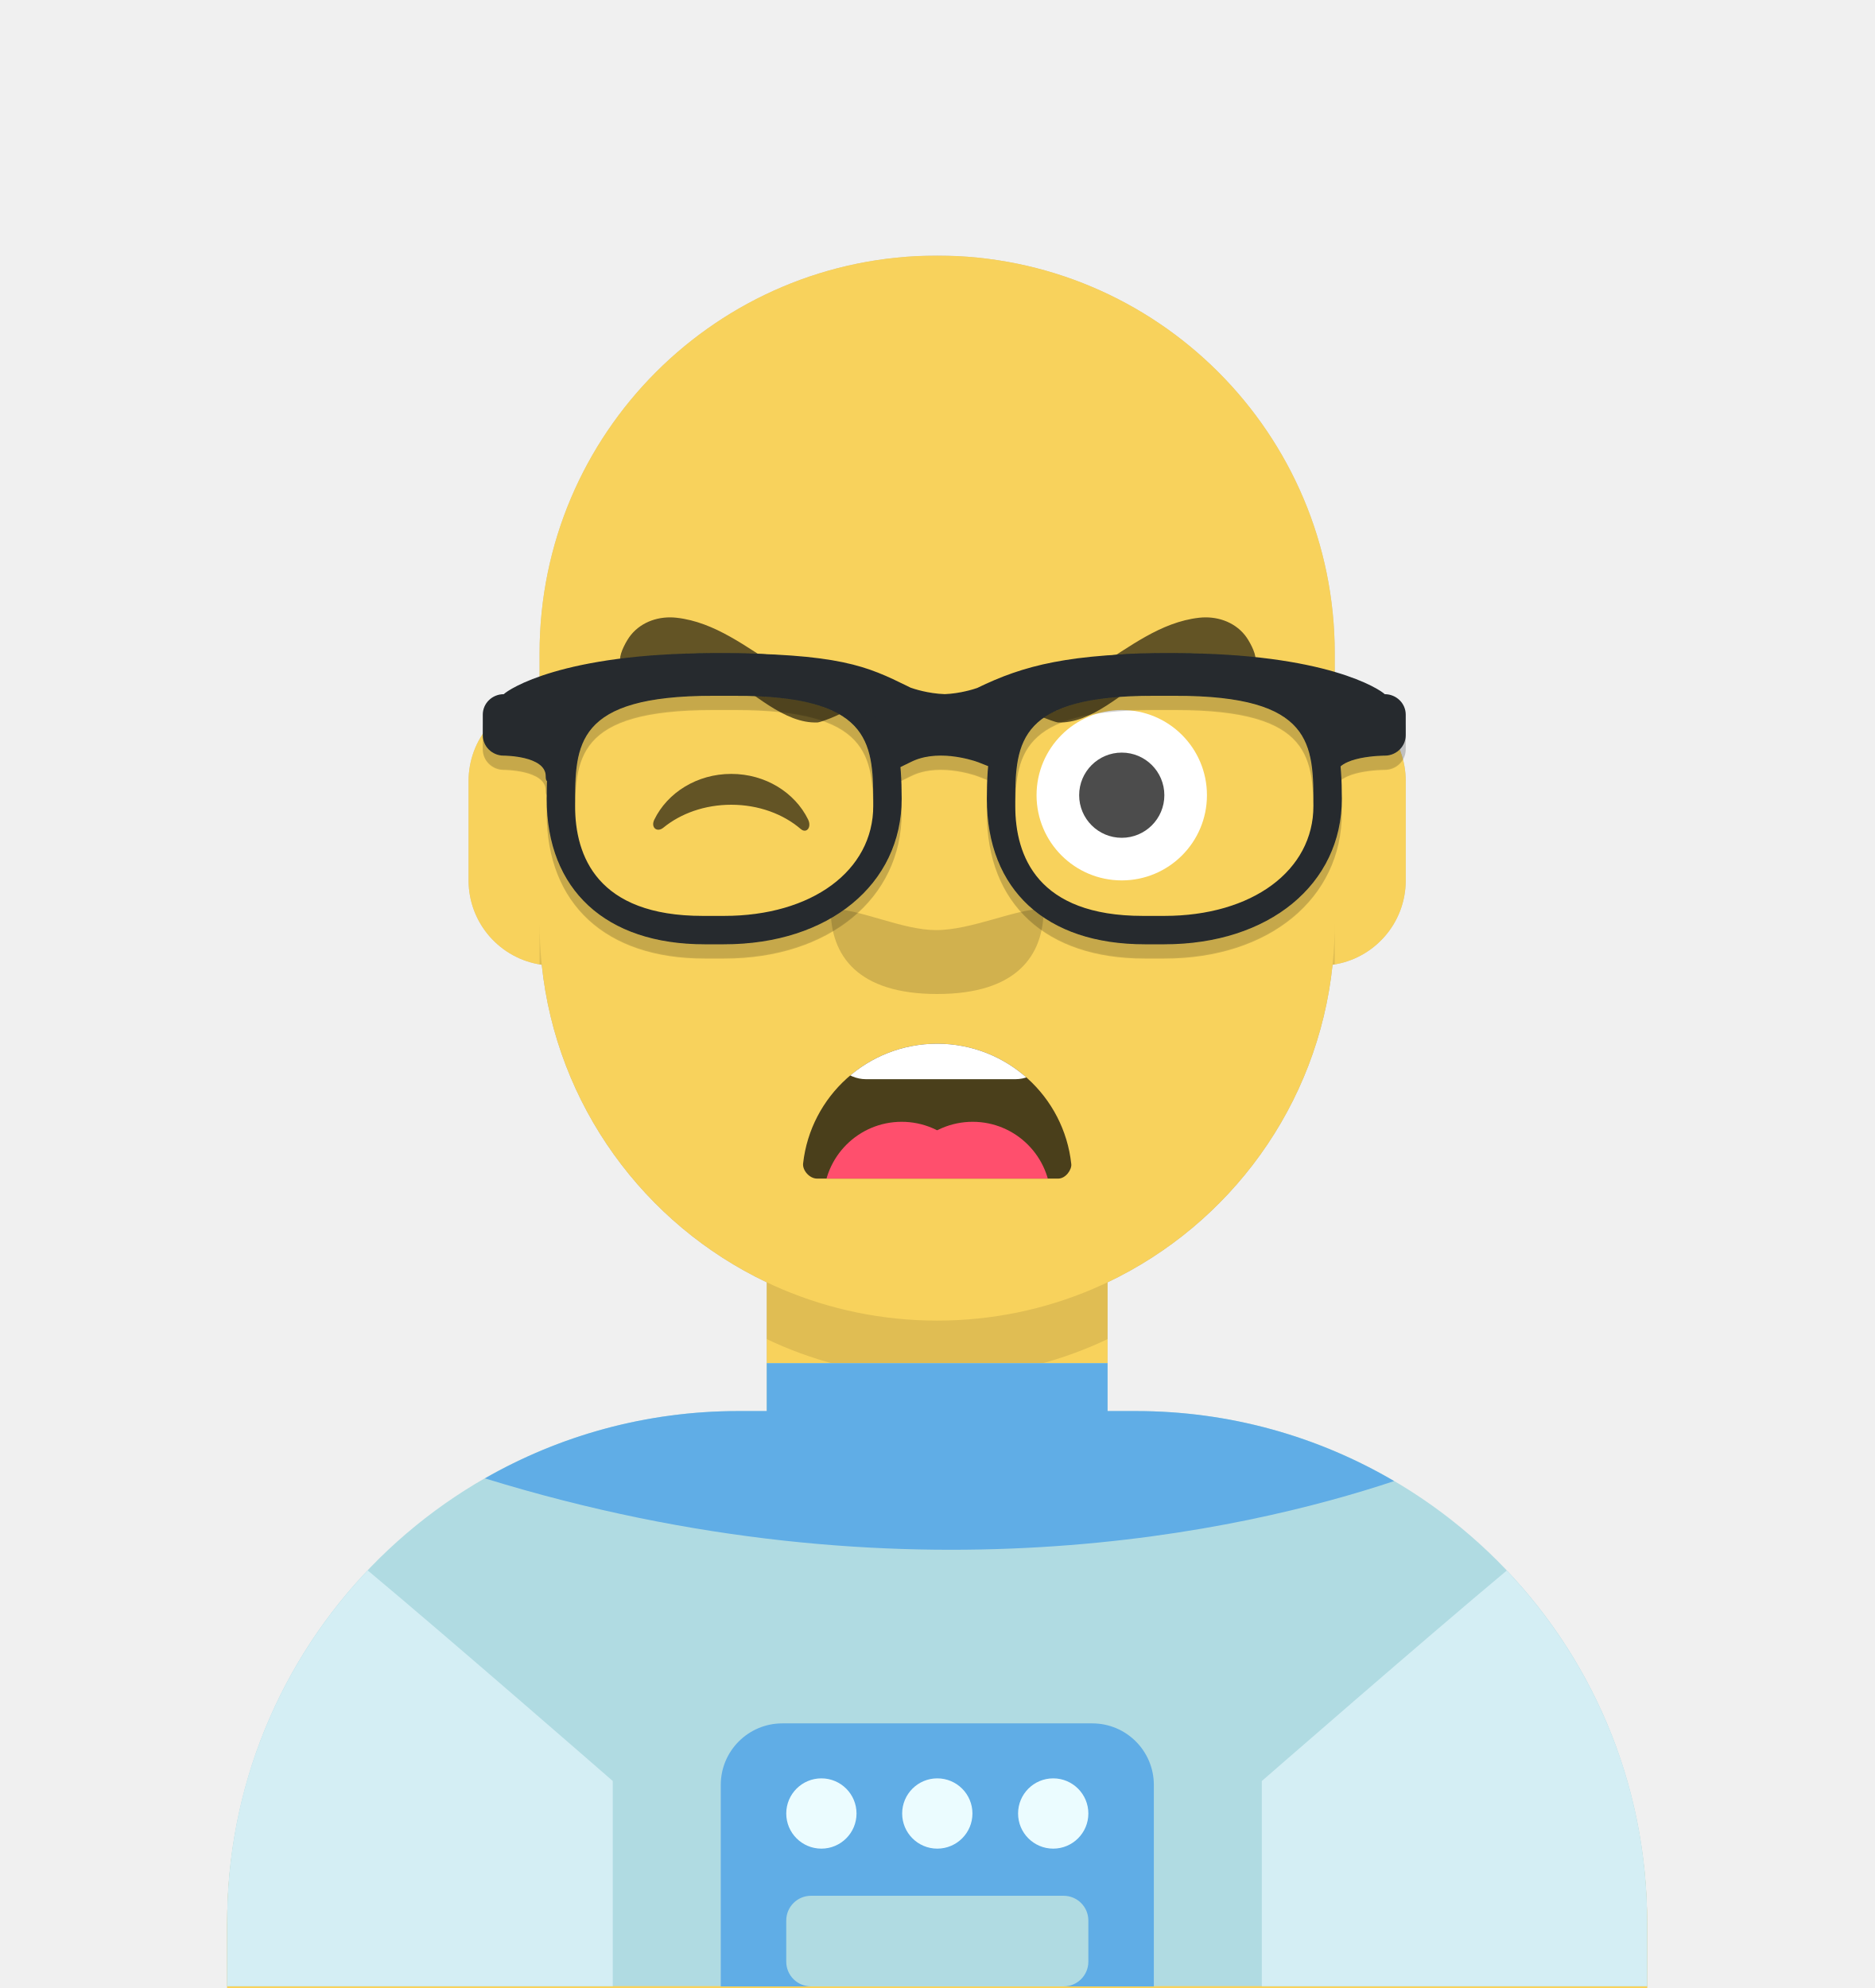
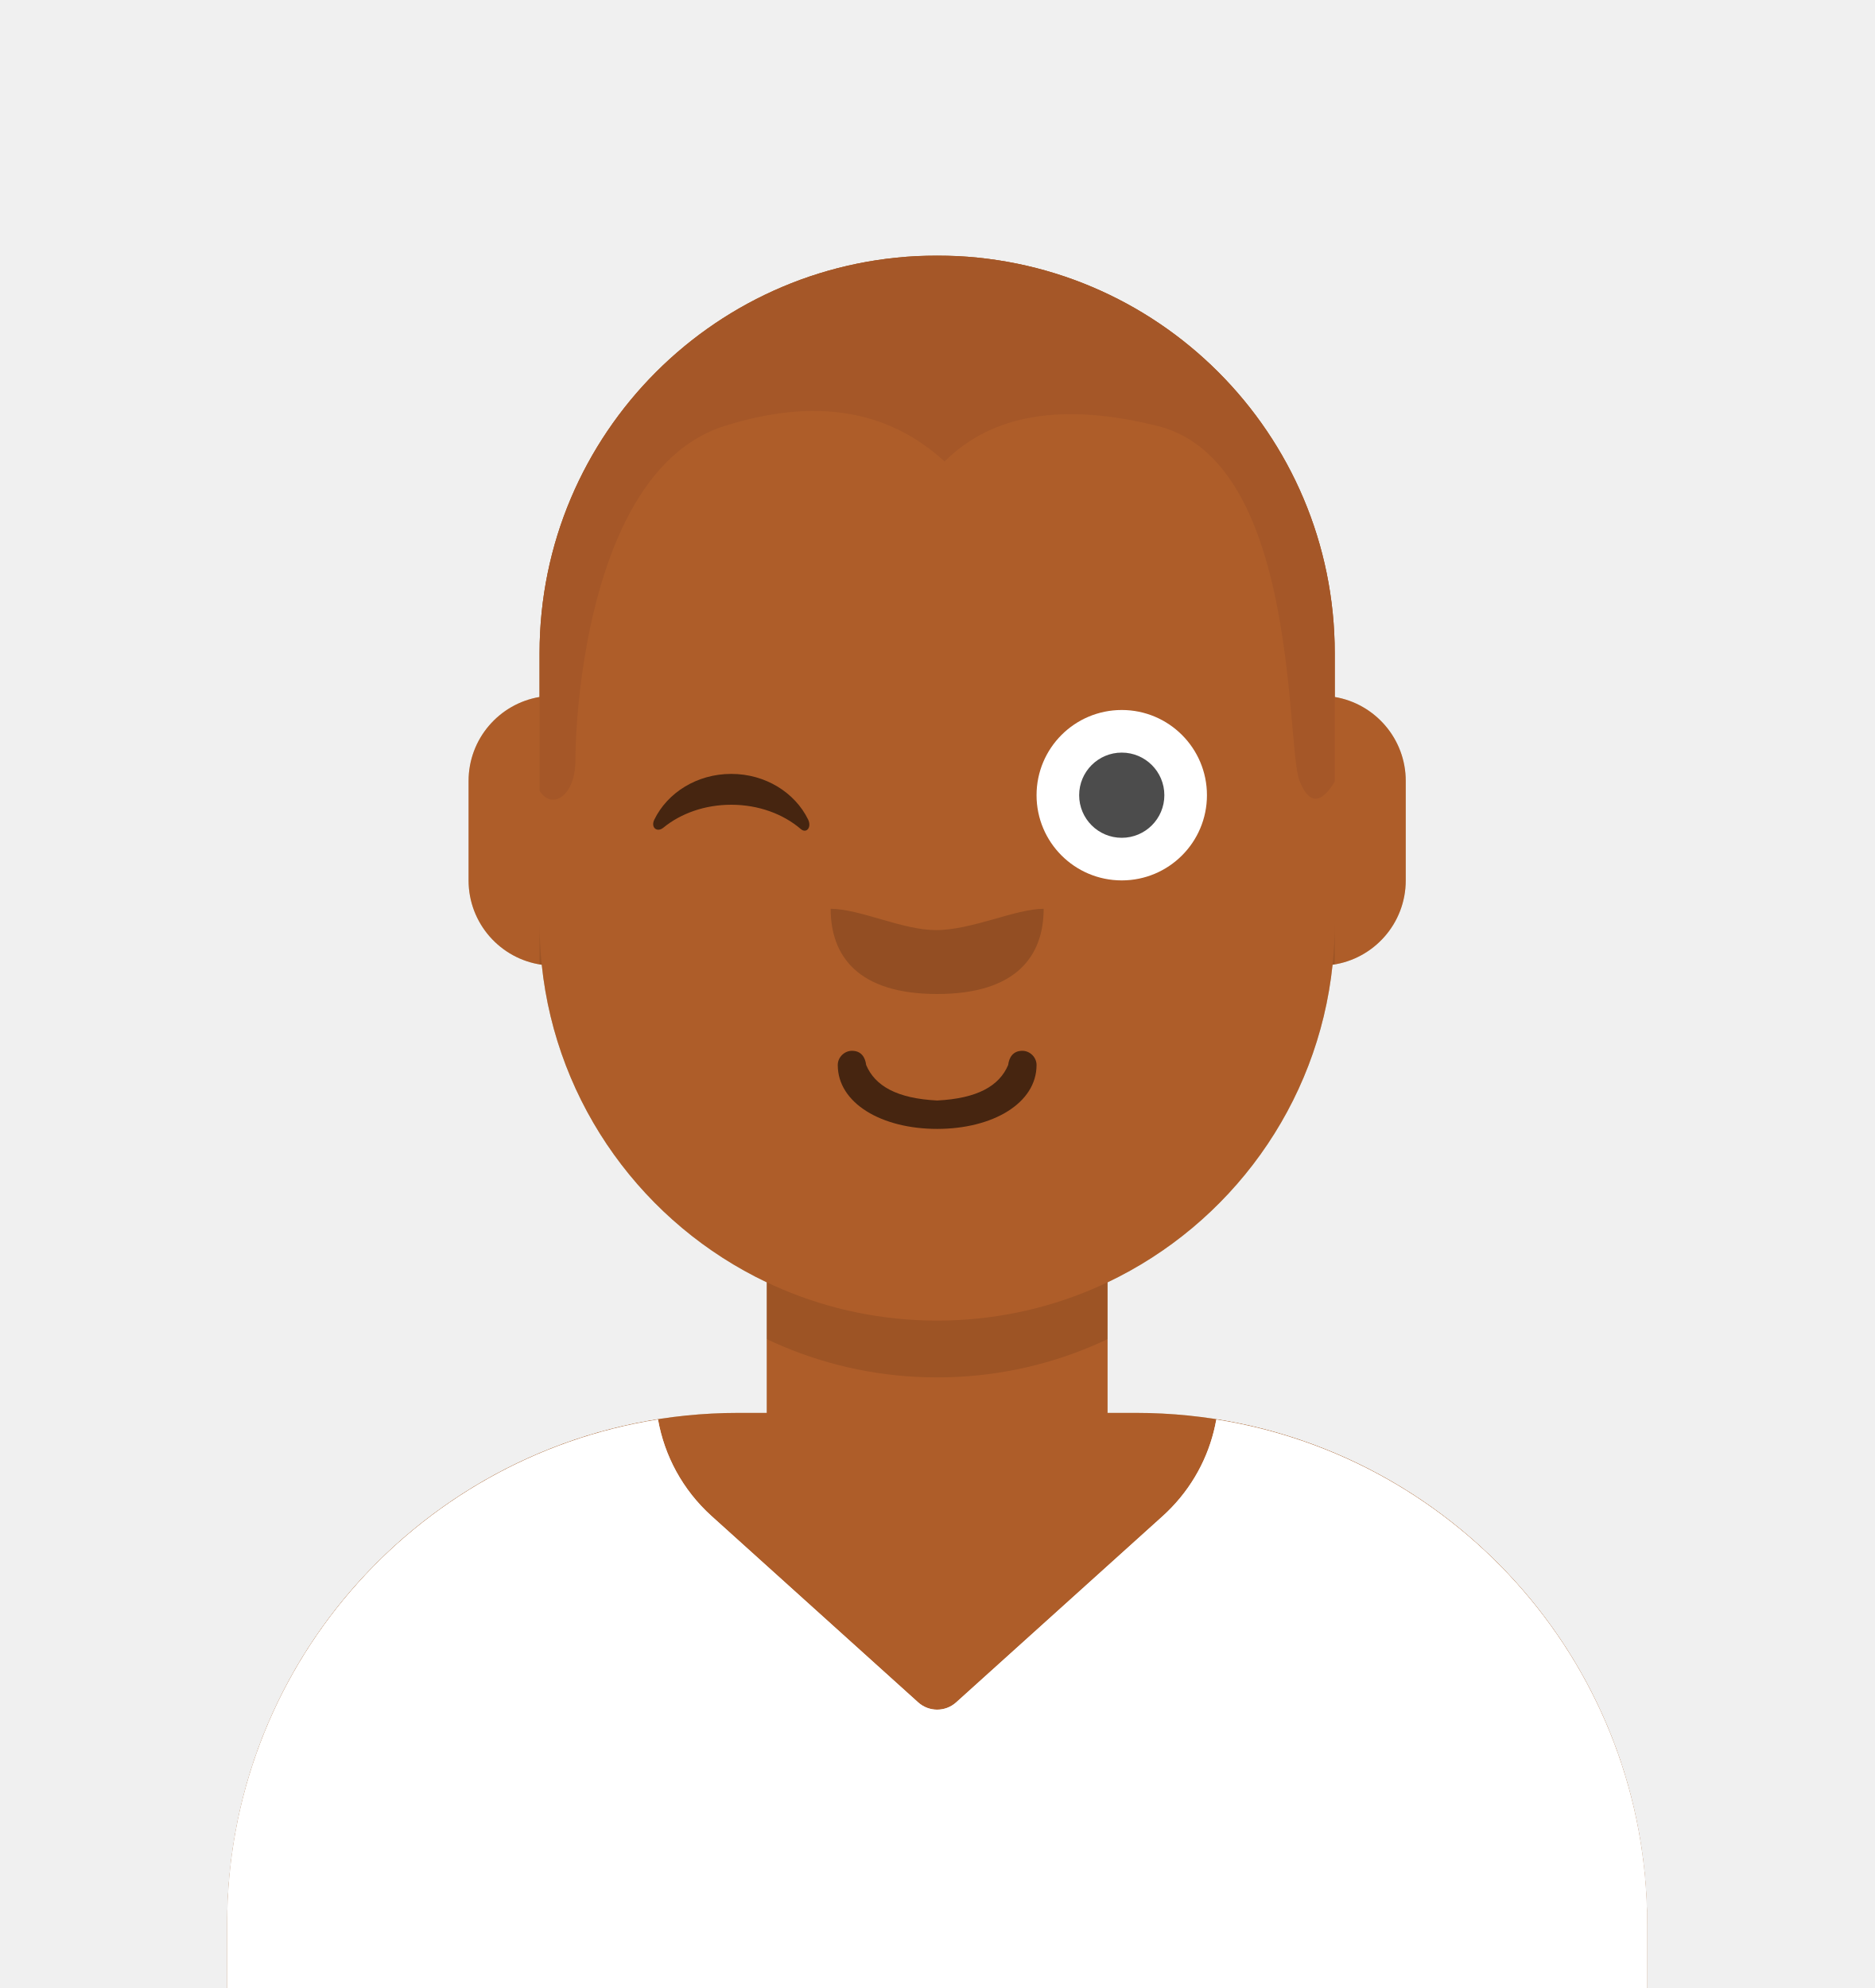
<svg xmlns="http://www.w3.org/2000/svg" xmlns:ns2="http://design.blush" xmlns:xlink="http://www.w3.org/1999/xlink" width="264px" height="280px" viewBox="0 0 264 280" version="1.1">
  <defs>
    <path d="M100,0 C130.928,-5.68137151e-15 156,25.072 156,56 L156.001,62.166 C161.676,63.119 166,68.054 166,74 L166,88 C166,94.052 161.519,99.058 155.694,99.881 C153.628,119.686 141.238,136.422 124.001,144.61 L124,163 L128,163 C167.765,163 200,195.235 200,235 L200,244 L0,244 L0,235 C-4.86974701e-15,195.235 32.235,163 72,163 L76,163 L76,144.611 C58.763,136.422 46.372,119.687 44.305,99.881 C38.481,99.058 34,94.052 34,88 L34,74 C34,68.054 38.325,63.118 44,62.166 L44,56 C44,25.072 69.072,5.68137151e-15 100,0 Z" id="transparent_path-1" />
    <path d="M83,36.348 C83,52.629 105.162,65.828 132.5,65.828 C159.838,65.828 182,52.629 182,36.348 C182,34.985 181.845,33.645 181.544,32.331 C210.784,41.488 232,68.792 232,101.052 L232,110 L32,110 L32,101.052 C32,68.397 53.739,40.82 83.534,32.002 C83.182,33.421 83,34.871 83,36.348 Z" id="transparent_path-3" />
    <rect id="transparent_path-5" x="0" y="0" width="264" height="280" />
    <path d="M74,0 C114.869,0 148,33.131 148,74 L148,84.148 L148,197.608 C135.525,187.237 119.491,181 102,181 L102,181 L98,181 L98,162.611 C115.531,154.283 128.048,137.115 129.791,116.867 C135.569,116.002 140,111.019 140,105 L140,105 L140,92 C140,87.354 137.359,83.324 133.497,81.33 C132.724,81.05 131.952,80.748 131.181,80.426 C130.795,80.32 130.401,80.233 130,80.166 L130,80.166 L130,79.917 C117.224,74.234 104.878,63.071 96.11,47.885 C93.175,42.801 90.831,37.595 89.066,32.397 C80.431,42.941 67.745,53.602 52.342,62.495 C42.778,68.017 33.147,72.291 24,75.266 L24,137.247 C29.602,148.318 38.773,157.278 50,162.611 L50,162.611 L50,181 L46,181 C38.327,181 30.935,182.2 24,184.423 L24,230 C24,244.106 13.569,255.776 0,257.716 L0,74 C0,33.131 33.131,0 74,0 Z" id="transparent_path-7" />
  </defs>
  <g id="transparent_Avataaar/Default" stroke="none" stroke-width="1" fill="none" fill-rule="evenodd">
    <g id="transparent_Body" transform="translate(32, 36)">
      <mask id="transparent_mask-2" fill="white">
        <use xlink:href="#transparent_path-1" />
      </mask>
      <use fill="#D0C6AC" xlink:href="#transparent_path-1" />
-       <g id="transparent_Skin-Color" mask="url(#transparent_mask-2)" fill="#F8D25C">
+       <g id="transparent_Skin-Color" mask="url(#transparent_mask-2)" fill="#AE5D29">
        <g transform="translate(-32, 0)" id="transparent_Color">
          <rect x="0" y="0" width="264" height="244" />
        </g>
      </g>
      <path d="M44,94 C44,124.928 69.072,150 100,150 C130.928,150 156,124.928 156,94 L156,94 L156,102 C156,132.928 130.928,158 100,158 C69.072,158 44,132.928 44,102 Z" id="transparent_Neck-Shadow" fill-opacity="0.1" fill="#000000" mask="url(#transparent_mask-2)" />
    </g>
    <g id="transparent_Clothing" transform="translate(0, 170)">
-       <g id="astronaut_suit_Clothing/Astronaut suit" stroke="none" stroke-width="1" fill="none" fill-rule="evenodd">
-         <g id="astronaut_suit_Astronaut-suit" transform="translate(32, 22)">
-           <path d="M128,6.74 L124,6.74 L124.001,0.001 L76,0.001 L76,6.74 L72,6.74 C32.633,6.74 0.646,38.334 0.01,77.549 L-0,78.74 L-0,87.74 L200,87.74 L200,78.74 C200,38.975 167.765,6.74 128,6.74" id="astronaut_suit_Fill-1" fill="#B0DBE2" />
-           <path d="M180.225,29.205 C168.827,38.716 145.73,58.847 145.73,58.847 L145.73,87.74 L199.999,87.74 L199.999,78.74 C199.999,59.542 192.471,42.113 180.225,29.205" id="astronaut_suit_Fill-4" fill="#D4EEF4" />
-           <path d="M0.009,77.549 L0.001,78.74 L0.001,87.74 L54.31,87.74 L54.31,58.847 C54.31,58.847 31.178,38.686 19.791,29.184 C7.787,41.826 0.314,58.813 0.009,77.549" id="astronaut_suit_Fill-6" fill="#D4EEF4" />
-           <path d="M121.85,50.73 L78.189,50.73 C73.401,50.73 69.52,54.612 69.52,59.4 L69.52,87.774 L130.52,87.774 L130.52,59.4 C130.52,54.612 126.638,50.73 121.85,50.73" id="astronaut_suit_Fill-8" fill="#60ADE6" ns2:color="Top-500" />
-           <path d="M83.694,58.473 C80.96,58.473 78.745,60.689 78.745,63.422 C78.745,66.156 80.96,68.371 83.694,68.371 C86.427,68.371 88.642,66.156 88.642,63.422 C88.642,60.689 86.427,58.473 83.694,58.473" id="astronaut_suit_Fill-10" fill="#EBFCFF" />
-           <path d="M100.02,58.473 C97.287,58.473 95.071,60.689 95.071,63.422 C95.071,66.156 97.287,68.371 100.02,68.371 C102.753,68.371 104.969,66.156 104.969,63.422 C104.969,60.689 102.753,58.473 100.02,58.473" id="astronaut_suit_Fill-12" fill="#EBFCFF" />
-           <path d="M116.346,58.473 C113.614,58.473 111.397,60.689 111.397,63.422 C111.397,66.156 113.614,68.371 116.346,68.371 C119.08,68.371 121.296,66.156 121.296,63.422 C121.296,60.689 119.08,58.473 116.346,58.473" id="astronaut_suit_Fill-14" fill="#EBFCFF" />
-           <path d="M117.811,87.774 L82.229,87.774 C80.304,87.774 78.744,86.214 78.744,84.29 L78.744,78.497 C78.744,76.572 80.304,75.011 82.229,75.011 L117.811,75.011 C119.736,75.011 121.296,76.572 121.296,78.497 L121.296,84.29 C121.296,86.214 119.736,87.774 117.811,87.774" id="astronaut_suit_Fill-16" fill="#B0DBE2" />
-           <path d="M164.361,16.604 C153.687,10.344 141.267,6.741 128,6.741 L124,6.741 L124.001,-0 L76,-0 L76,6.741 L72,6.741 C59.006,6.741 46.827,10.2 36.303,16.221 C95.548,34.511 143.322,23.61 164.361,16.604" id="astronaut_suit_Fill-18" fill="#60ADE6" ns2:color="Top-500" />
+       <defs>
+         <path d="M232,101.052 L232,110 L32,110 L32,101.052 C32,65.138 58.294,35.366 92.681,29.936 C93.584,35.007 96.117,39.825 100.236,43.539 L100.236,43.539 L129.321,69.768 C130.843,71.14 133.157,71.14 134.679,69.768 L134.679,69.768 L163.764,43.539 C164.189,43.155 164.601,42.756 164.998,42.343 C168.414,38.788 170.517,34.453 171.319,29.939 C205.707,35.367 232,65.139 232,101.052 Z" id="shirt_v_neck_path-1" />
+       </defs>
+       <g id="shirt_v_neck_Clothing/Shirt-V-Neck" stroke="none" stroke-width="1" fill="none" fill-rule="evenodd">
+         <mask id="shirt_v_neck_mask-2" fill="white">
+           <use xlink:href="#shirt_v_neck_path-1" />
+         </mask>
+         <use id="shirt_v_neck_Clothes" fill="#E6E6E6" xlink:href="#shirt_v_neck_path-1" />
+         <g id="shirt_v_neck_Fabric-Color" mask="url(#shirt_v_neck_mask-2)" fill="#FFFFFF">
+           <rect id="shirt_v_neck_🖍Color" x="0" y="0" width="264" height="110" />
        </g>
      </g>
    </g>
    <g id="transparent_Face" transform="translate(76, 82)" fill="#000000">
      <g id="transparent_Mouth" transform="translate(2, 52)">
-         <defs>
-           <path d="M35.118,15.128 C36.176,24.62 44.226,32 54,32 C63.804,32 71.874,24.574 72.892,15.04 C72.974,14.273 72.117,13 71.043,13 C56.149,13 44.738,13 37.087,13 C36.007,13 35.012,14.178 35.118,15.128 Z" id="concerned_path-1" />
-         </defs>
-         <g id="concerned_Mouth/Concerned" stroke="none" stroke-width="1" fill="none" fill-rule="evenodd">
-           <mask id="concerned_mask-2" fill="white">
-             <use xlink:href="#concerned_path-1" transform="translate(54.00364, 22.5) scale(1, -1) translate(-54.00364, -22.5)" />
-           </mask>
-           <use id="concerned_Mouth" fill-opacity="0.7" fill="#000000" transform="translate(54.00364, 22.5) scale(1, -1) translate(-54.00364, -22.5)" xlink:href="#concerned_path-1" />
-           <path d="M44,2 L65,2 C67.761,2 70,4.239 70,7 L70,13 C70,15.761 67.761,18 65,18 L44,18 C41.239,18 39,15.761 39,13 L39,7 C39,4.239 41.239,2 44,2 Z" id="concerned_Teeth" fill="#FFFFFF" mask="url(#concerned_mask-2)" />
-           <g id="concerned_Tongue" mask="url(#concerned_mask-2)" fill="#FF4F6D">
-             <g transform="translate(38, 24)">
-               <circle id="concerned_friend?" cx="11" cy="11" r="11" />
-               <circle id="concerned_How-you-doing" cx="21" cy="11" r="11" />
-             </g>
-           </g>
+         <g id="twinkle_Mouth/Twinkle" stroke="none" stroke-width="1" fill="none" fill-rule="evenodd" fill-opacity="0.6">
+           <path d="M40,16 C40,21.372 46.158,25 54,25 C61.842,25 68,21.372 68,16 C68,14.895 67.05,14 66,14 C64.707,14 64.13,14.905 64,16 C62.758,18.938 59.683,20.716 54,21 C48.317,20.716 45.242,18.938 44,16 C43.87,14.905 43.293,14 42,14 C40.95,14 40,14.895 40,16 Z" id="twinkle_Mouth" fill="#000000" fill-rule="nonzero" />
        </g>
      </g>
      <g id="transparent_Nose" transform="translate(28, 40)" fill-opacity="0.16">
        <g id="wide_Nose/Wide" stroke="none" stroke-width="1" fill="none" fill-rule="evenodd">
          <path d="M13,6 C13,12.627 16.828,18 28,18 C39.172,18 43,12.627 43,6 C39.036,6 32.897,9 27.838,9 C23.079,9 17.101,6 13,6 Z" id="wide_Nose" fill-opacity=".16" fill="#000" />
        </g>
      </g>
      <g id="transparent_Eyes" transform="translate(0, 8)">
        <g id="wink_wacky_Eyes/Wink-Wacky-😜" stroke="none" stroke-width="1" fill="none" fill-rule="evenodd">
          <circle id="wink_wacky_Cornea?-I-don't-know" fill="#FFFFFF" cx="82" cy="22" r="12" />
          <circle id="wink_wacky_Eye" fill-opacity="0.7" fill="#000000" cx="82" cy="22" r="6" />
          <path d="M16.16,25.447 C18.007,21.649 22.164,19 26.998,19 C31.814,19 35.959,21.63 37.815,25.407 C38.367,26.529 37.582,27.447 36.791,26.767 C34.34,24.66 30.859,23.344 26.998,23.344 C23.257,23.344 19.874,24.579 17.438,26.572 C16.547,27.3 15.62,26.558 16.16,25.447 Z" id="wink_wacky_Winky-Doodle" fill-opacity="0.6" fill="#000000" />
        </g>
      </g>
      <g id="transparent_Eyebrow" fill-opacity="0.6">
-         <g id="angry_natural_Eyebrow/Natural/Angry-Natural" stroke="none" stroke-width="1" fill="none" fill-rule="evenodd" fill-opacity="0.6">
-           <path d="M44.857,12.228 C44.858,12.219 44.858,12.219 44.857,12.228 M17.586,7.892 C15.244,8.33 13.087,9.788 12.152,12.099 C11.801,12.967 11.392,14.924 11.708,15.807 C11.828,16.143 12.033,16.101 12.956,16.043 C14.644,15.937 16.933,13.662 18.748,13.256 C21.275,12.69 23.983,13.115 26.496,13.688 C30.811,14.673 36.485,17.788 40.946,16.17 C41.278,16.05 45.621,12.923 44.369,12.277 C43.924,11.907 41.137,12.085 40.622,11.999 C38.228,11.597 35.73,10.935 33.373,10.327 C28.233,9 22.967,6.881 17.586,7.892" id="angry_natural_Eyebrows-The-Web" fill="#000000" transform="translate(28.0947, 12.1275) rotate(17) translate(-28.0947, -12.1275) " />
-           <path d="M100.918,12.209 C100.92,12.2 100.92,12.2 100.918,12.209 M73.586,7.892 C71.244,8.33 69.087,9.788 68.152,12.099 C67.801,12.967 67.392,14.924 67.708,15.807 C67.828,16.143 68.033,16.101 68.956,16.043 C70.644,15.937 72.933,13.662 74.748,13.256 C77.275,12.69 79.983,13.115 82.496,13.688 C86.811,14.673 92.485,17.788 96.946,16.17 C97.278,16.05 101.621,12.923 100.369,12.277 C99.924,11.907 97.137,12.085 96.622,11.999 C94.228,11.597 91.73,10.935 89.373,10.327 C84.233,9 78.967,6.881 73.586,7.892" id="angry_natural_Eyebrows-The-Web" fill="#000000" transform="translate(84.0947, 12.1275) scale(-1, 1) rotate(17) translate(-84.0947, -12.1275) " />
-         </g>
-       </g>
+                 
+             </g>
    </g>
    <g id="transparent_Top">
-       <g id="no_hair_Top/-No-Hair" stroke="none" stroke-width="1" fill="none" fill-rule="evenodd">
-         <g id="no_hair_Facial-Hair" transform="translate(49, 72)" />
-         <g id="no_hair_Accessory" transform="translate(62, 85)">
-           <defs>
-             <filter x="-3.1%" y="-9.8%" width="106.2%" height="119.5%" filterUnits="objectBoundingBox" id="prescription_02_filter-1">
-               <feOffset dx="0" dy="2" in="SourceAlpha" result="shadowOffsetOuter1" />
-               <feColorMatrix values="0 0 0 0 0   0 0 0 0 0   0 0 0 0 0  0 0 0 0.2 0" type="matrix" in="shadowOffsetOuter1" result="shadowMatrixOuter1" />
-               <feMerge>
-                 <feMergeNode in="shadowMatrixOuter1" />
-                 <feMergeNode in="SourceGraphic" />
-               </feMerge>
-             </filter>
-           </defs>
-           <g id="prescription_02_Top/_Resources/Prescription-02" stroke="none" stroke-width="1" fill="none" fill-rule="evenodd">
-             <g id="prescription_02_Wayfarers" filter="url(#prescription_02_filter-1)" transform="translate(6, 7)" fill="#252C2F" fill-rule="nonzero">
-               <path d="M35.47,0 C57.183,0 59,10.127 59,20.5 C59,32.569 48.721,41 34,41 L31.242,41 C17.315,41 9,33.336 9,20.5 C9,10.127 10.817,0 32.53,0 L35.47,0 Z M35.615,6 L32.385,6 C13,6 13,12.841 13,21.502 C13,28.572 16.116,37 30.971,37 L34,37 C46.365,37 55,30.627 55,21.502 L54.999,20.727 C54.983,12.437 54.418,6 35.615,6 Z" id="prescription_02_Left" />
-               <path d="M97.47,0 C119.183,0 121,10.127 121,20.5 C121,32.569 110.721,41 96,41 L93.242,41 C79.315,41 71,33.336 71,20.5 C71,10.127 72.817,0 94.53,0 L97.47,0 Z M97.615,6 L94.385,6 C75.582,6 75.017,12.437 75.001,20.727 L75,21.502 C75,28.572 78.119,37 92.971,37 L96,37 C108.365,37 117,30.627 117,21.502 C117,12.841 117,6 97.615,6 Z" id="prescription_02_Right" />
-               <path d="M2.955,5.772 C3.646,5.096 11.21,0 32.5,0 C50.351,0 54.13,1.853 59.85,4.652 L60.269,4.859 C60.667,4.999 62.7,5.69 65.079,5.766 C67.246,5.673 69.1,5.085 69.642,4.897 C76.17,1.722 82.561,0 97.5,0 C118.79,0 126.354,5.096 127.045,5.772 C128.679,5.772 130,7.062 130,8.657 L130,11.543 C130,13.139 128.679,14.429 127.045,14.429 C127.045,14.429 120.144,14.429 120.144,17.315 C120.144,20.2 118.182,13.139 118.182,11.543 L118.182,8.732 C114.579,7.353 108.128,4.786 97.5,4.786 C85.658,4.786 79.761,6.886 74.702,8.971 L74.759,9.108 L74.756,11.094 L72.539,16.444 L69.8,15.361 C69.556,15.264 69.028,15.09 68.296,14.91 C66.256,14.407 64.159,14.254 62.304,14.634 C61.624,14.774 60.992,14.984 60.413,15.267 L57.77,16.558 L55.127,11.396 L55.244,9.102 L55.325,8.907 C50.962,6.874 46.939,4.786 32.5,4.786 C21.872,4.786 15.422,7.352 11.818,8.731 L11.818,11.543 C11.818,13.139 8.864,20.2 8.864,17.315 C8.864,14.429 2.955,14.429 2.955,14.429 C1.324,14.429 0,13.139 0,11.543 L0,8.657 C0,7.062 1.324,5.772 2.955,5.772 Z" id="prescription_02_Stuff" />
-             </g>
-           </g>
-         </g>
-         <g id="no_hair_Hair-Color" fill="#724133" />
+       <g id="buzzcut_Hairstyle/Buzzcut" stroke="none" stroke-width="1" fill="none" fill-rule="evenodd" transform="translate(-1, 0)">
+         <path d="M133,36 C163.928,36 189,61.072 189,92 L189,110.085 L188.93,110.2 L188.809,110.392 L188.569,110.75 C186.782,113.311 185.277,113.061 184.052,110 C183.872,109.55 183.725,108.817 183.59,107.851 L183.503,107.173 L183.418,106.429 L183.293,105.199 L183.081,102.868 L182.795,99.673 L182.63,97.94 L182.509,96.742 L182.378,95.513 L182.234,94.258 C182.209,94.047 182.184,93.834 182.158,93.621 L181.995,92.332 C180.266,79.124 176.252,63.05 164.052,60 C150.719,56.667 140.719,58.333 134.052,65 C126.052,57.667 115.719,56 103.052,60 C90.322,64.02 85.224,80.609 83.245,93.226 L83.076,94.344 L82.923,95.439 C82.874,95.8 82.828,96.156 82.785,96.508 L82.662,97.547 L82.552,98.554 L82.456,99.527 L82.372,100.463 L82.299,101.359 L82.238,102.213 L82.187,103.022 L82.145,103.783 L82.112,104.494 L82.087,105.152 L82.063,106.034 L82.053,106.782 L82.052,107 C82.052,112.24 78.691,114.118 77,111.376 L77,92 C77,61.072 102.072,36 133,36 Z" id="buzzcut_Hair-Color" fill="#A55728" ns2:color="Hair-500" />
      </g>
+       <g id="buzzcut_Facial-Hair" transform="translate(49, 72)" />
+       <g id="buzzcut_Accessory" transform="translate(62, 85)" />
    </g>
  </g>
</svg>
